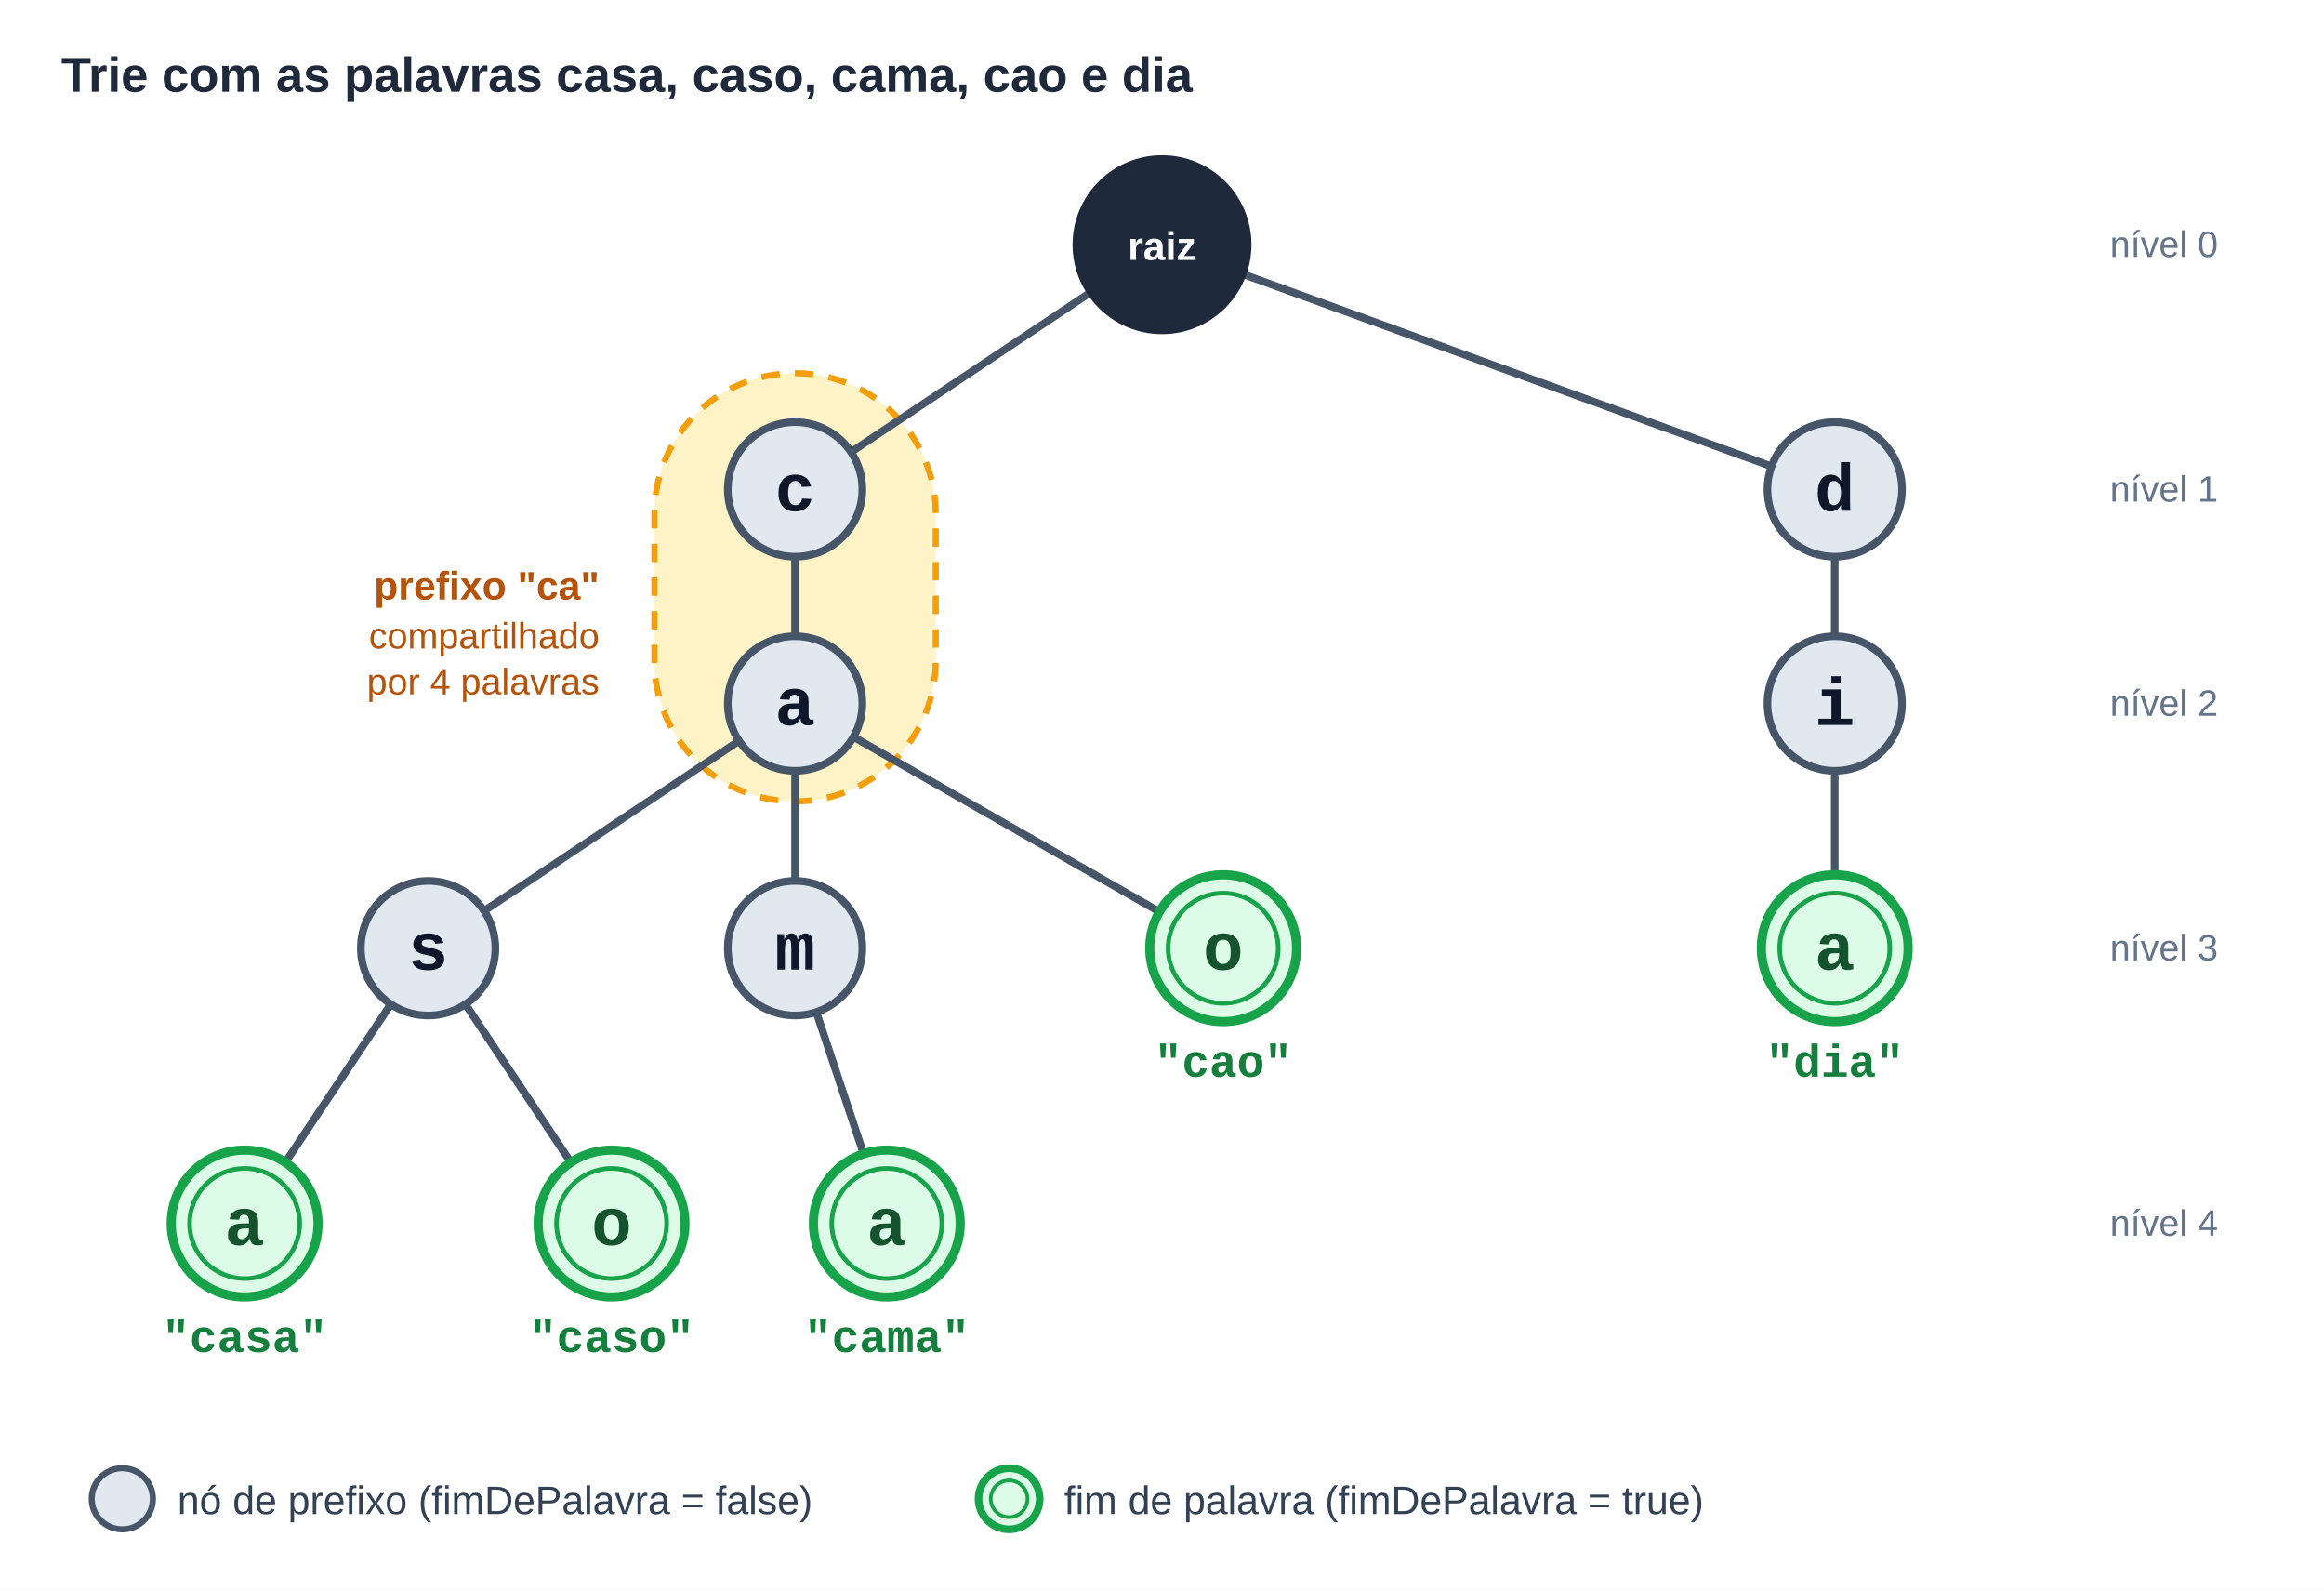
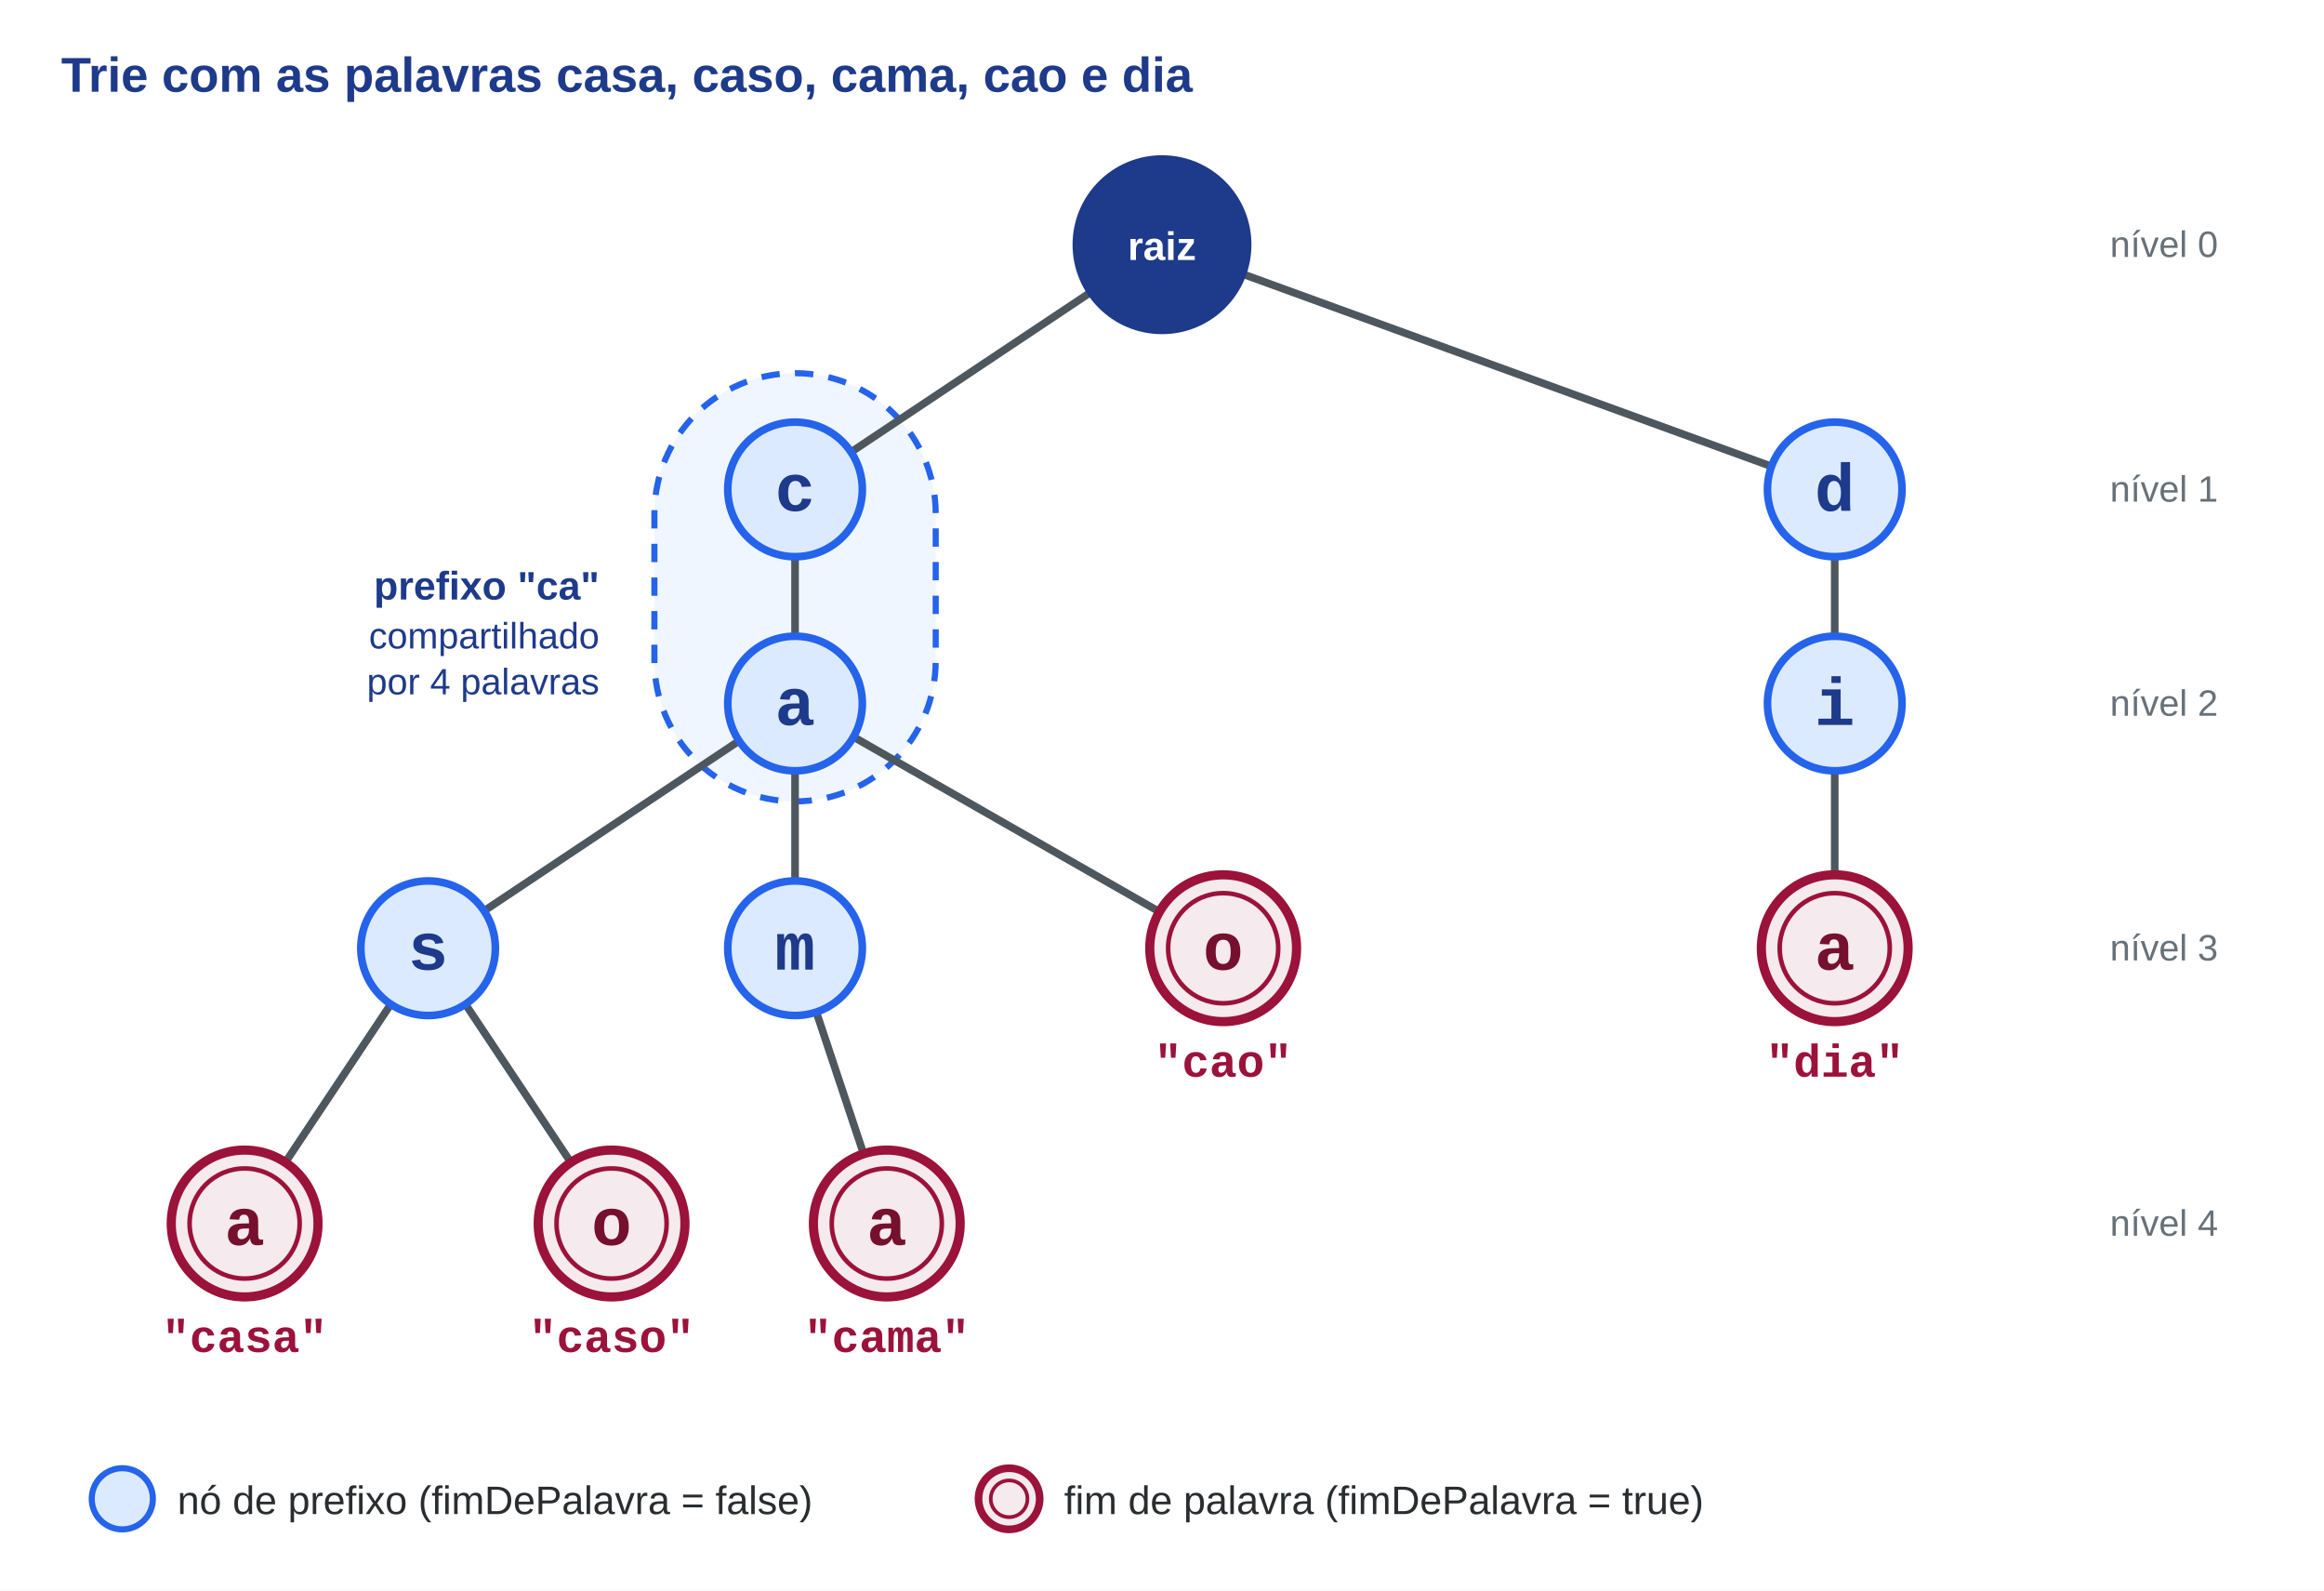
<svg xmlns="http://www.w3.org/2000/svg" viewBox="0 0 760 520" role="img" aria-labelledby="t d" font-family="Arial, Helvetica, sans-serif">
  <rect width="760" height="520" fill="#ffffff" />
-   <text x="20" y="30" font-size="16" font-weight="bold" fill="#1e293b">Trie com as palavras casa, caso, cama, cao e dia</text>
-   <rect x="214" y="122" width="92" height="140" rx="46" fill="#fef3c7" stroke="#f59e0b" stroke-width="2" stroke-dasharray="6 5" />
-   <text x="196" y="196" font-size="13" font-weight="bold" text-anchor="end" fill="#b45309">prefixo "ca"</text>
-   <text x="196" y="212" font-size="12" text-anchor="end" fill="#b45309">compartilhado</text>
-   <text x="196" y="227" font-size="12" text-anchor="end" fill="#b45309">por 4 palavras</text>
-   <g stroke="#475569" stroke-width="2.5" fill="none">
+   <text x="20" y="30" font-size="16" font-weight="bold" fill="#1e3a8a">Trie com as palavras casa, caso, cama, cao e dia</text>
+   <rect x="214" y="122" width="92" height="140" rx="46" fill="#eff6ff" stroke="#2563eb" stroke-width="2" stroke-dasharray="6 5" />
+   <text x="196" y="196" font-size="13" font-weight="bold" text-anchor="end" fill="#1e3a8a">prefixo "ca"</text>
+   <text x="196" y="212" font-size="12" text-anchor="end" fill="#1e3a8a">compartilhado</text>
+   <text x="196" y="227" font-size="12" text-anchor="end" fill="#1e3a8a">por 4 palavras</text>
+   <g stroke="#4e575d" stroke-width="2.5" fill="none">
    <line x1="380" y1="80" x2="260" y2="160" />
    <line x1="380" y1="80" x2="600" y2="160" />
    <line x1="260" y1="160" x2="260" y2="230" />
    <line x1="600" y1="160" x2="600" y2="230" />
    <line x1="260" y1="230" x2="140" y2="310" />
    <line x1="260" y1="230" x2="260" y2="310" />
    <line x1="260" y1="230" x2="400" y2="310" />
    <line x1="600" y1="230" x2="600" y2="310" />
    <line x1="140" y1="310" x2="80" y2="400" />
    <line x1="140" y1="310" x2="200" y2="400" />
    <line x1="260" y1="310" x2="290" y2="400" />
  </g>
-   <circle cx="380" cy="80" r="28" fill="#1e293b" stroke="#1e293b" stroke-width="2.5" />
+   <circle cx="380" cy="80" r="28" fill="#1e3a8a" stroke="#1e3a8a" stroke-width="2.5" />
  <text x="380" y="85" font-size="13" font-weight="bold" text-anchor="middle" fill="#ffffff">raiz</text>
-   <g fill="#e2e8f0" stroke="#475569" stroke-width="2.5">
+   <g fill="#dbeafe" stroke="#2563eb" stroke-width="2.5">
    <circle cx="260" cy="160" r="22" />
    <circle cx="600" cy="160" r="22" />
    <circle cx="260" cy="230" r="22" />
    <circle cx="600" cy="230" r="22" />
    <circle cx="140" cy="310" r="22" />
    <circle cx="260" cy="310" r="22" />
  </g>
-   <g font-family="Courier New, monospace" font-size="22" font-weight="bold" text-anchor="middle" fill="#0f172a">
+   <g font-family="Courier New, monospace" font-size="22" font-weight="bold" text-anchor="middle" fill="#1e3a8a">
    <text x="260" y="167">c</text>
    <text x="600" y="167">d</text>
    <text x="260" y="237">a</text>
    <text x="600" y="237">i</text>
    <text x="140" y="317">s</text>
    <text x="260" y="317">m</text>
  </g>
-   <g fill="#dcfce7" stroke="#16a34a" stroke-width="3">
+   <g fill="#f5eaed" stroke="#9b123b" stroke-width="3">
    <circle cx="400" cy="310" r="24" />
    <circle cx="600" cy="310" r="24" />
    <circle cx="80" cy="400" r="24" />
    <circle cx="200" cy="400" r="24" />
    <circle cx="290" cy="400" r="24" />
  </g>
-   <g fill="none" stroke="#16a34a" stroke-width="1.5">
+   <g fill="none" stroke="#9b123b" stroke-width="1.5">
    <circle cx="400" cy="310" r="18" />
    <circle cx="600" cy="310" r="18" />
    <circle cx="80" cy="400" r="18" />
    <circle cx="200" cy="400" r="18" />
    <circle cx="290" cy="400" r="18" />
  </g>
-   <g font-family="Courier New, monospace" font-size="22" font-weight="bold" text-anchor="middle" fill="#14532d">
+   <g font-family="Courier New, monospace" font-size="22" font-weight="bold" text-anchor="middle" fill="#76102f">
    <text x="400" y="317">o</text>
    <text x="600" y="317">a</text>
    <text x="80" y="407">a</text>
    <text x="200" y="407">o</text>
    <text x="290" y="407">a</text>
  </g>
-   <g font-family="Courier New, monospace" font-size="15" font-weight="bold" text-anchor="middle" fill="#15803d">
+   <g font-family="Courier New, monospace" font-size="15" font-weight="bold" text-anchor="middle" fill="#9b123b">
    <text x="400" y="352">"cao"</text>
    <text x="600" y="352">"dia"</text>
    <text x="80" y="442">"casa"</text>
    <text x="200" y="442">"caso"</text>
    <text x="290" y="442">"cama"</text>
  </g>
-   <g font-size="12" fill="#64748b" text-anchor="start">
+   <g font-size="12" fill="#687178" text-anchor="start">
    <text x="690" y="84">nível 0</text>
    <text x="690" y="164">nível 1</text>
    <text x="690" y="234">nível 2</text>
    <text x="690" y="314">nível 3</text>
    <text x="690" y="404">nível 4</text>
  </g>
-   <g font-size="13" fill="#334155">
-     <circle cx="40" cy="490" r="10" fill="#e2e8f0" stroke="#475569" stroke-width="2" />
+   <g font-size="13" fill="#292d30">
+     <circle cx="40" cy="490" r="10" fill="#dbeafe" stroke="#2563eb" stroke-width="2" />
    <text x="58" y="495">nó de prefixo (fimDePalavra = false)</text>
-     <circle cx="330" cy="490" r="10" fill="#dcfce7" stroke="#16a34a" stroke-width="2.5" />
-     <circle cx="330" cy="490" r="6" fill="none" stroke="#16a34a" stroke-width="1.2" />
+     <circle cx="330" cy="490" r="10" fill="#f5eaed" stroke="#9b123b" stroke-width="2.5" />
+     <circle cx="330" cy="490" r="6" fill="none" stroke="#9b123b" stroke-width="1.2" />
    <text x="348" y="495">fim de palavra (fimDePalavra = true)</text>
  </g>
</svg>
